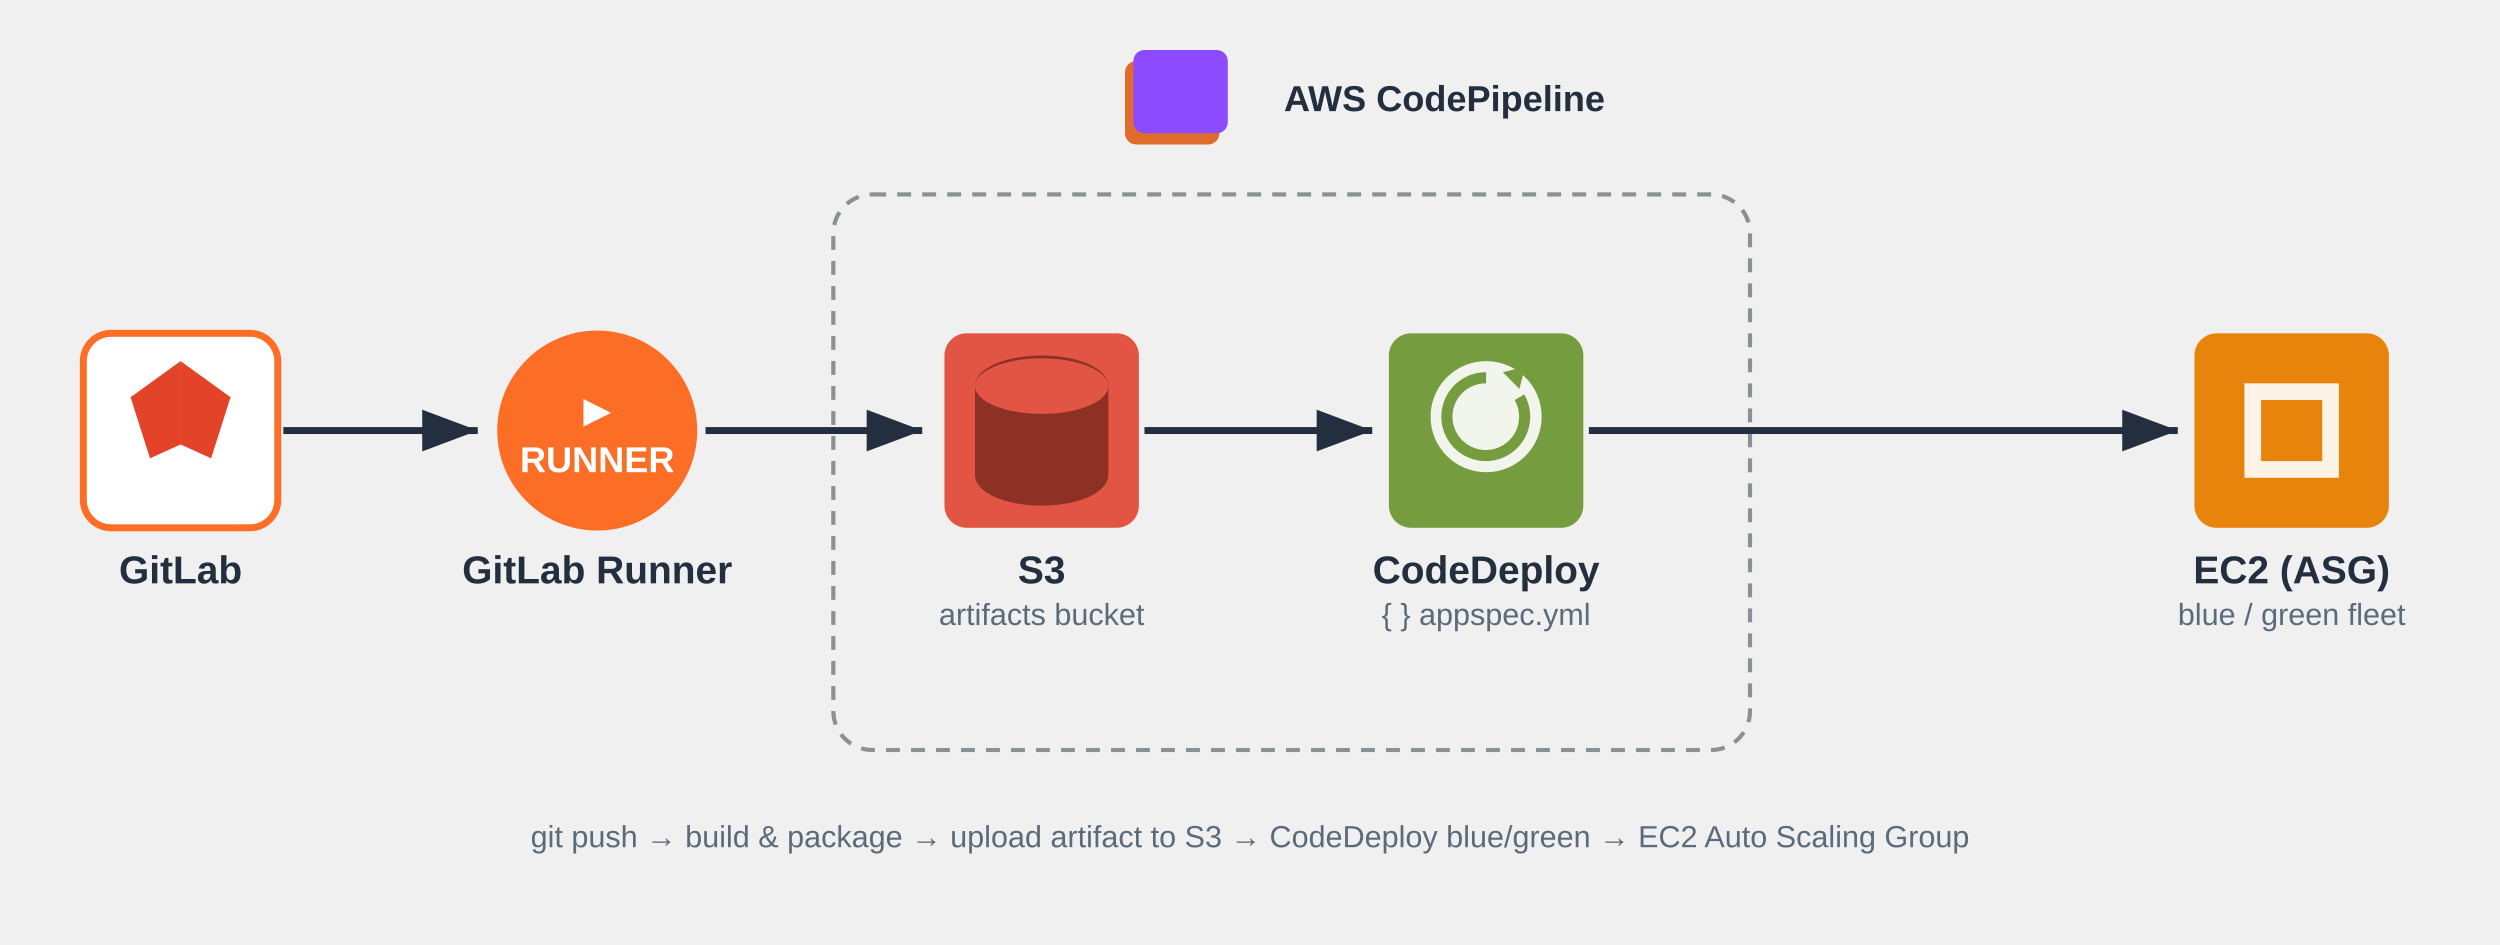
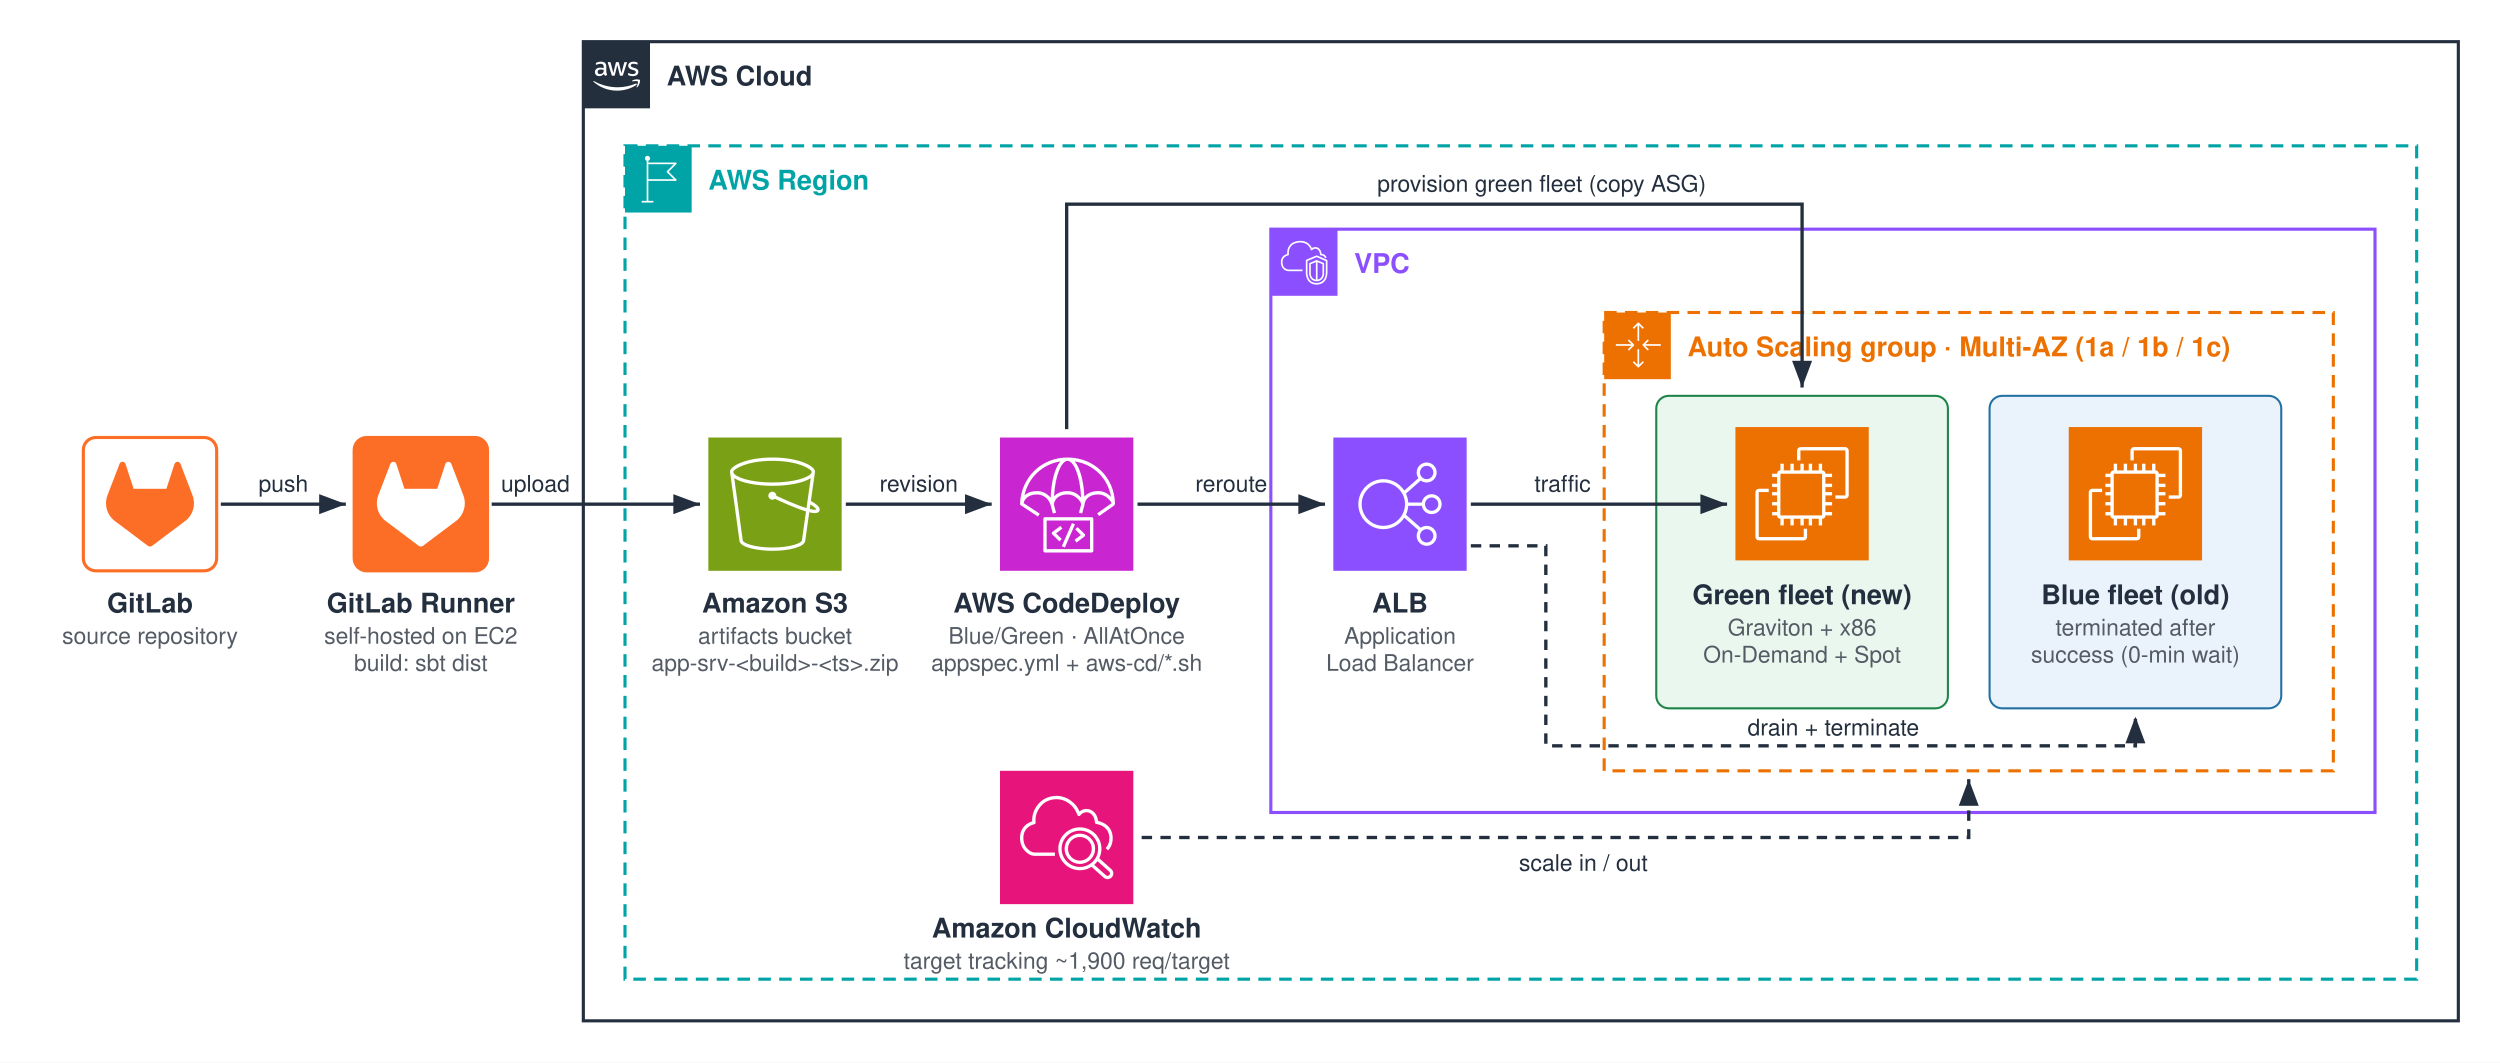
- <svg xmlns="http://www.w3.org/2000/svg" viewBox="0 0 900 340" font-family="Arial, Helvetica, sans-serif" role="img" aria-label="AWS Blue/Green CI/CD architecture: GitLab to GitLab Runner to S3 to CodeDeploy to EC2 Auto Scaling Group">
+ <svg xmlns="http://www.w3.org/2000/svg" viewBox="0 0 1200 510" width="1200" height="510" font-family="Amazon Ember, Helvetica, Arial, sans-serif" role="img" aria-label="AWS Blue/Green CI/CD architecture: GitLab and GitLab Runner upload an artifact to Amazon S3, AWS CodeDeploy runs a blue/green deployment to an EC2 Auto Scaling group behind an Application Load Balancer, scaled by CloudWatch target tracking">
  <defs>
-     <marker id="arrow" markerWidth="10" markerHeight="10" refX="8" refY="3" orient="auto" markerUnits="strokeWidth">
-       <path d="M0,0 L8,3 L0,6 Z" fill="#232f3e" />
+     <marker id="ah" markerWidth="10" markerHeight="10" refX="8" refY="3" orient="auto" markerUnits="strokeWidth">
+       <path d="M0,0 L8,3 L0,6 Z" fill="#232F3E" />
    </marker>
    <style>
-       .lbl   { fill:#232f3e; font-size:14px; font-weight:bold; text-anchor:middle; }
-       .sub   { fill:#5a6b7b; font-size:11px; text-anchor:middle; }
-       .ico   { fill:#fff; font-size:13px; font-weight:bold; text-anchor:middle; }
-       .flow  { stroke:#232f3e; stroke-width:2.5; fill:none; }
-       .pipe  { fill:none; stroke:#879196; stroke-width:1.5; stroke-dasharray:5 4; }
-       .ptxt  { fill:#232f3e; font-size:13px; font-weight:bold; text-anchor:middle; }
-     </style>
+ .t{fill:#232F3E;font-size:13px;font-weight:bold;text-anchor:middle}
+ .s{fill:#545B64;font-size:11px;text-anchor:middle}
+ .g{font-size:13px;font-weight:bold}
+ .a{fill:none;stroke:#232F3E;stroke-width:1.6}
+ .al{fill:#232F3E;font-size:11px;text-anchor:middle}
+ </style>
  </defs>
-   <rect x="300" y="70" width="330" height="200" rx="14" class="pipe" />
-   <rect x="405" y="22" width="34" height="30" rx="4" fill="#e06c2b" />
-   <rect x="408" y="18" width="34" height="30" rx="4" fill="#8c4bff" />
-   <text x="520" y="40" class="ptxt">AWS CodePipeline</text>
-   <g>
-     <rect x="30" y="120" width="70" height="70" rx="10" fill="#fff" stroke="#fc6d26" stroke-width="2.5" />
-     <path d="M65 130 l10 30 h-20 z" fill="#fc6d26" />
-     <path d="M65 130 l-18 13 7 22 11 -5 z" fill="#e24329" />
-     <path d="M65 130 l18 13 -7 22 -11 -5 z" fill="#e24329" />
-     <text x="65" y="210" class="lbl">GitLab</text>
-   </g>
-   <g>
-     <circle cx="215" cy="155" r="36" fill="#fc6d26" />
-     <text x="215" y="152" class="ico">▶</text>
-     <text x="215" y="170" class="ico" font-size="9">RUNNER</text>
-     <text x="215" y="210" class="lbl">GitLab Runner</text>
-   </g>
-   <g>
-     <rect x="340" y="120" width="70" height="70" rx="8" fill="#e25444" />
-     <path d="M375 128 c-14 0 -24 5 -24 11 v32 c0 6 10 11 24 11 s24-5 24-11 v-32 c0-6-10-11-24-11 z" fill="#8c3123" />
-     <ellipse cx="375" cy="139" rx="24" ry="10" fill="#e25444" />
-     <text x="375" y="210" class="lbl">S3</text>
-     <text x="375" y="225" class="sub">artifacts bucket</text>
-   </g>
-   <g>
-     <rect x="500" y="120" width="70" height="70" rx="8" fill="#759c3e" />
-     <circle cx="535" cy="150" r="20" fill="#fff" opacity="0.9" />
-     <path d="M535 136 a14 14 0 1 0 12 7" fill="none" stroke="#759c3e" stroke-width="4" />
-     <path d="M547 140 l2 -8 -8 2 z" fill="#759c3e" />
-     <text x="535" y="210" class="lbl">CodeDeploy</text>
-     <text x="535" y="225" class="sub">{ } appspec.yml</text>
-   </g>
-   <g>
-     <rect x="790" y="120" width="70" height="70" rx="8" fill="#e8830c" />
-     <rect x="808" y="138" width="34" height="34" fill="#fff" opacity="0.9" />
-     <rect x="814" y="144" width="22" height="22" fill="#e8830c" />
-     <text x="825" y="210" class="lbl">EC2 (ASG)</text>
-     <text x="825" y="225" class="sub">blue / green fleet</text>
-   </g>
-   <line x1="102" y1="155" x2="172" y2="155" class="flow" marker-end="url(#arrow)" />
-   <line x1="254" y1="155" x2="332" y2="155" class="flow" marker-end="url(#arrow)" />
-   <line x1="412" y1="155" x2="494" y2="155" class="flow" marker-end="url(#arrow)" />
-   <line x1="572" y1="155" x2="784" y2="155" class="flow" marker-end="url(#arrow)" />
-   <text x="450" y="305" class="sub" font-size="12">git push → build &amp; package → upload artifact to S3 → CodeDeploy blue/green → EC2 Auto Scaling Group</text>
+   <rect width="1200" height="510" fill="#FFFFFF" />
+   <rect x="280" y="20" width="900" height="470" fill="none" stroke="#232F3E" stroke-width="1.5" />
+   <svg x="280" y="20" width="32" height="32" viewBox="0 0 40 40">
+     <g stroke="none" stroke-width="1" fill="none" fill-rule="evenodd">
+       <rect fill="#242F3E" x="0" y="0" width="40" height="40" />
+       <path d="M32.698,23.901 C33.059,24.37 32.298,26.3 31.957,27.164 C31.853,27.426 32.075,27.529 32.307,27.332 C33.82,26.048 34.212,23.357 33.901,22.969 C33.594,22.583 30.95,22.252 29.338,23.401 C29.089,23.578 29.132,23.822 29.407,23.79 C30.315,23.678 32.338,23.433 32.698,23.901 L32.698,23.901 Z M31.856,25.91 C32.374,25.532 31.93,24.969 31.402,25.19 C27.889,26.654 24.075,27.363 20.602,27.363 C15.459,27.363 10.475,25.974 6.446,23.668 C6.094,23.466 5.833,23.823 6.127,24.082 C9.86,27.398 14.796,29.391 20.274,29.391 C24.184,29.391 28.725,28.183 31.856,25.91 L31.856,25.91 Z M29.712,20.695 C29.214,20.695 28.727,20.642 28.253,20.534 C27.777,20.425 27.413,20.302 27.16,20.161 C27.005,20.077 26.908,19.989 26.869,19.903 C26.831,19.815 26.811,19.729 26.811,19.643 L26.811,19.174 C26.811,18.98 26.884,18.881 27.027,18.881 C27.082,18.881 27.14,18.894 27.2,18.914 C27.261,18.937 27.341,18.969 27.441,19.012 C27.761,19.153 28.108,19.26 28.485,19.336 C28.861,19.411 29.236,19.449 29.611,19.449 C30.208,19.449 30.669,19.347 30.995,19.141 C31.322,18.937 31.484,18.646 31.484,18.268 C31.484,18.008 31.399,17.793 31.227,17.619 C31.056,17.445 30.738,17.286 30.275,17.134 L28.9,16.713 C28.203,16.497 27.698,16.184 27.383,15.775 C27.068,15.363 26.911,14.916 26.911,14.428 C26.911,14.041 26.996,13.699 27.169,13.401 C27.339,13.104 27.564,12.851 27.845,12.64 C28.13,12.43 28.459,12.272 28.834,12.162 C29.208,12.055 29.606,12 30.026,12 C30.236,12 30.449,12.014 30.666,12.041 C30.881,12.067 31.085,12.103 31.278,12.146 C31.471,12.191 31.651,12.239 31.816,12.292 C31.982,12.347 32.114,12.401 32.215,12.454 C32.346,12.529 32.439,12.605 32.496,12.681 C32.551,12.756 32.579,12.858 32.579,12.989 L32.579,13.425 C32.579,13.62 32.507,13.716 32.362,13.716 C32.285,13.716 32.165,13.68 31.998,13.604 C31.458,13.365 30.848,13.248 30.177,13.248 C29.635,13.248 29.214,13.334 28.916,13.506 C28.617,13.68 28.468,13.955 28.468,14.333 C28.468,14.591 28.562,14.81 28.751,14.988 C28.939,15.166 29.286,15.336 29.795,15.499 L31.137,15.921 C31.822,16.135 32.311,16.433 32.603,16.809 C32.897,17.188 33.044,17.619 33.044,18.104 C33.044,18.505 32.961,18.864 32.794,19.182 C32.628,19.501 32.399,19.772 32.105,19.999 C31.813,20.226 31.463,20.398 31.054,20.517 C30.644,20.637 30.197,20.695 29.712,20.695 L29.712,20.695 Z M17.547,20.451 C17.381,20.451 17.26,20.424 17.182,20.364 C17.104,20.303 17.038,20.183 16.983,19.999 L14.761,12.842 C14.708,12.658 14.679,12.535 14.679,12.471 C14.679,12.32 14.757,12.244 14.912,12.244 L15.839,12.244 C16.016,12.244 16.14,12.274 16.213,12.334 C16.284,12.392 16.347,12.512 16.402,12.698 L17.993,18.818 L19.47,12.698 C19.514,12.512 19.574,12.392 19.651,12.334 C19.728,12.274 19.855,12.244 20.031,12.244 L20.796,12.244 C20.971,12.244 21.098,12.274 21.176,12.334 C21.253,12.392 21.314,12.512 21.358,12.698 L22.851,18.899 L24.491,12.698 C24.546,12.512 24.609,12.392 24.681,12.334 C24.754,12.274 24.877,12.244 25.054,12.244 L25.932,12.244 C26.088,12.244 26.165,12.32 26.165,12.471 C26.165,12.512 26.158,12.562 26.149,12.615 C26.136,12.671 26.116,12.746 26.081,12.842 L23.795,19.999 C23.74,20.183 23.673,20.303 23.595,20.364 C23.518,20.424 23.396,20.451 23.231,20.451 L22.418,20.451 C22.242,20.451 22.115,20.421 22.038,20.357 C21.961,20.292 21.9,20.166 21.856,19.984 L20.38,14.024 L18.923,19.984 C18.879,20.166 18.817,20.292 18.74,20.357 C18.662,20.421 18.536,20.451 18.359,20.451 L17.547,20.451 Z M9.939,19.449 C10.25,19.449 10.575,19.392 10.918,19.279 C11.26,19.165 11.558,18.969 11.812,18.687 C11.968,18.515 12.074,18.318 12.136,18.096 C12.196,17.876 12.225,17.609 12.225,17.295 L12.225,16.907 C11.951,16.842 11.661,16.791 11.356,16.753 C11.052,16.716 10.757,16.696 10.469,16.696 C9.84,16.696 9.369,16.82 9.061,17.069 C8.752,17.317 8.596,17.672 8.596,18.139 C8.596,18.57 8.713,18.895 8.945,19.117 C9.177,19.339 9.509,19.449 9.939,19.449 L9.939,19.449 Z M13.785,18.041 C13.785,18.386 13.82,18.66 13.892,18.866 C13.965,19.072 14.067,19.294 14.199,19.53 C14.243,19.606 14.265,19.676 14.265,19.739 C14.265,19.838 14.204,19.93 14.083,20.015 L13.486,20.405 C13.398,20.458 13.315,20.486 13.238,20.486 C13.137,20.486 13.044,20.443 12.956,20.357 C12.822,20.226 12.71,20.084 12.617,19.927 C12.521,19.771 12.425,19.588 12.326,19.383 C11.585,20.236 10.658,20.663 9.542,20.663 C8.746,20.663 8.116,20.443 7.651,19.999 C7.188,19.557 6.956,18.963 6.956,18.219 C6.956,17.432 7.243,16.796 7.819,16.316 C8.392,15.836 9.167,15.595 10.138,15.595 C10.459,15.595 10.793,15.62 11.141,15.668 C11.488,15.716 11.851,15.785 12.225,15.871 L12.225,15.192 C12.225,14.49 12.078,13.996 11.779,13.709 C11.481,13.423 10.968,13.281 10.239,13.281 C9.906,13.281 9.566,13.32 9.218,13.401 C8.871,13.482 8.53,13.587 8.199,13.716 C8.044,13.781 7.933,13.822 7.868,13.838 C7.802,13.854 7.752,13.862 7.719,13.862 C7.587,13.862 7.519,13.766 7.519,13.57 L7.519,13.118 C7.519,12.966 7.543,12.858 7.587,12.795 C7.631,12.729 7.719,12.664 7.852,12.6 C8.183,12.437 8.581,12.297 9.044,12.179 C9.509,12.06 10,12 10.52,12 C11.646,12 12.472,12.253 12.997,12.753 C13.521,13.255 13.785,14.013 13.785,15.028 L13.785,18.041 Z" fill="#FFFFFF" />
+     </g>
+   </svg>
+   <text x="320" y="41" class="g" fill="#232F3E">AWS Cloud</text>
+   <rect x="300" y="70" width="860" height="400" fill="none" stroke="#00A4A6" stroke-width="1.5" stroke-dasharray="6 4" />
+   <svg x="300" y="70" width="32" height="32" viewBox="0 0 40 40">
+     <g stroke="none" stroke-width="1" fill="none" fill-rule="evenodd">
+       <rect fill="#00A4A6" x="0" y="0" width="40" height="40" />
+       <path d="M14,20.026 L14,11.026 L29.293,11.026 L25.146,15.172 C24.951,15.368 24.951,15.684 25.146,15.88 L29.293,20.026 L14,20.026 Z M26.207,15.526 L30.854,10.88 C30.996,10.736 31.039,10.522 30.962,10.335 C30.885,10.148 30.702,10.026 30.5,10.026 L14,10.026 L14,8.97 C14.596,8.76 15.026,8.198 15.026,7.531 C15.026,6.687 14.34,6 13.495,6 C12.65,6 11.963,6.687 11.963,7.531 C11.963,8.201 12.398,8.766 13,8.973 L13,33.026 L10,33.026 L10,34.026 L17,34.026 L17,33.026 L14,33.026 L14,21.026 L30.5,21.026 C30.702,21.026 30.885,20.904 30.962,20.717 C31.039,20.53 30.996,20.316 30.854,20.172 L26.207,15.526 Z" fill="#FFFFFF" />
+     </g>
+   </svg>
+   <text x="340" y="91" class="g" fill="#00A4A6">AWS Region</text>
+   <rect x="610" y="110" width="530" height="280" fill="none" stroke="#8C4FFF" stroke-width="1.5" />
+   <svg x="610" y="110" width="32" height="32" viewBox="0 0 40 40">
+     <g stroke="none" stroke-width="1" fill="none" fill-rule="evenodd">
+       <rect fill="#8C4FFF" x="0" y="0" width="40" height="40" />
+       <path d="M30.971,21.029 L28.027,19.766 L28.027,30.255 C30.572,29.903 30.959,27.287 30.975,27.168 L30.971,21.029 Z M27.027,30.269 L27.027,19.759 L23.992,21.032 L23.992,27.233 C24.005,27.287 24.437,30 27.027,30.269 L27.027,30.269 Z M27.333,18.547 C27.457,18.494 27.599,18.495 27.724,18.548 L31.668,20.24 C31.852,20.319 31.971,20.499 31.971,20.699 L31.971,27.233 C31.788,28.68 30.614,31.296 27.444,31.296 C24.369,31.296 23.19,28.684 22.996,27.302 L22.992,20.699 C22.992,20.498 23.113,20.316 23.298,20.238 L27.333,18.547 Z M32.983,19.184 L27.522,16.778 L21.992,19.105 L21.992,26.233 C21.991,26.275 21.938,29.101 23.649,30.856 C24.566,31.797 25.843,32.275 27.444,32.275 C29.046,32.275 30.331,31.796 31.263,30.853 C32.998,29.095 32.983,26.268 32.983,26.24 L32.983,19.184 Z M31.98,31.55 C30.853,32.694 29.326,33.275 27.444,33.275 C25.56,33.275 24.04,32.694 22.927,31.548 C20.922,29.485 20.988,26.351 20.992,26.219 L20.992,18.773 C20.992,18.572 21.112,18.39 21.297,18.312 L27.332,15.772 C27.459,15.72 27.603,15.719 27.728,15.776 L33.684,18.401 C33.866,18.481 33.983,18.66 33.983,18.858 L33.983,26.233 C33.985,26.358 34.01,29.488 31.98,31.55 L31.98,31.55 Z M10.992,24.236 L18.992,24.236 L18.992,25.236 L10.992,25.236 C8.181,25.236 6.181,23.22 6.013,20.22 C6.001,20.109 6,19.975 6,19.841 C6,17.332 7.318,15.618 9.817,14.862 C9.798,14.635 9.785,14.396 9.785,14.215 C9.785,11.299 11.362,8.77 13.802,7.77 C17.1,6.422 20.844,6.876 22.908,8.874 C23.653,9.598 24.232,10.416 24.668,11.359 C25.277,10.909 26.068,10.698 27.017,10.745 C28.797,10.835 30.166,12.458 30.45,14.752 C31.948,14.876 32.935,15.635 33.46,17.06 L32.523,17.406 C32.095,16.249 31.315,15.733 29.992,15.733 C29.727,15.733 29.508,15.527 29.492,15.263 C29.354,12.925 28.086,11.8 26.966,11.744 C26.021,11.691 25.321,11.963 24.887,12.535 C24.776,12.68 24.602,12.752 24.414,12.728 C24.234,12.7 24.082,12.577 24.019,12.405 C23.615,11.302 23.024,10.382 22.212,9.591 C20.424,7.861 17.122,7.492 14.181,8.696 C12.118,9.541 10.785,11.707 10.785,14.215 C10.785,14.488 10.82,14.911 10.851,15.174 C10.881,15.425 10.72,15.658 10.475,15.718 C8.169,16.29 7,17.677 7,19.841 C7,19.942 6.999,20.042 7.009,20.143 C7.15,22.638 8.712,24.236 10.992,24.236 L10.992,24.236 Z" fill="#FFFFFF" />
+     </g>
+   </svg>
+   <text x="650" y="131" class="g" fill="#8C4FFF">VPC</text>
+   <rect x="770" y="150" width="350" height="220" fill="none" stroke="#ED7100" stroke-width="1.5" stroke-dasharray="6 4" />
+   <svg x="770" y="150" width="32" height="32" viewBox="0 0 40 40">
+     <g stroke="none" stroke-width="1" fill="none" fill-rule="evenodd">
+       <rect fill="#ED7100" x="0" y="0" width="40" height="40" />
+       <path d="M18.021,19.495 C18.021,19.34 17.95,19.198 17.833,19.104 L14.879,16.151 L14.172,16.858 L16.31,18.995 L7,18.995 L7,19.995 L16.314,19.995 L14.172,22.137 L14.879,22.844 L17.848,19.875 C17.956,19.781 18.021,19.643 18.021,19.495 L18.021,19.495 Z M33.986,18.995 L24.675,18.995 L26.813,16.858 L26.106,16.151 L23.137,19.12 C23.03,19.213 22.964,19.351 22.964,19.499 C22.964,19.654 23.036,19.797 23.153,19.89 L26.106,22.844 L26.813,22.137 L24.671,19.995 L33.986,19.995 L33.986,18.995 Z M20.996,31.324 L20.996,22.01 L19.996,22.01 L19.996,31.32 L17.858,29.183 L17.151,29.89 L20.12,32.857 C20.213,32.966 20.352,33.032 20.5,33.032 C20.656,33.032 20.8,32.959 20.893,32.841 L23.844,29.89 L23.137,29.183 L20.996,31.324 Z M17.858,9.837 L17.151,9.13 L20.103,6.179 C20.285,5.947 20.683,5.939 20.877,6.162 L23.844,9.13 L23.137,9.837 L20.996,7.696 L20.996,17.01 L19.996,17.01 L19.996,7.7 L17.858,9.837 Z" fill="#FFFFFF" />
+     </g>
+   </svg>
+   <text x="810" y="171" class="g" fill="#ED7100">Auto Scaling group · Multi-AZ (1a / 1b / 1c)</text>
+   <rect x="40" y="210" width="64" height="64" rx="6" fill="#FFFFFF" stroke="#FC6D26" stroke-width="1.5" />
+   <svg x="50.88" y="220.88" width="42.24" height="42.24" viewBox="0 0 24 24">
+     <path fill="#FC6D26" d="m23.6 9.593-.034-.086L20.3.981a.851.851 0 0 0-.336-.405.875.875 0 0 0-1.0.054.875.875 0 0 0-.29.44l-2.205 6.748H7.537l-2.206-6.748a.857.857 0 0 0-.29-.441.875.875 0 0 0-1-.054.859.859 0 0 0-.336.405L.433 9.502l-.033.086a6.066 6.066 0 0 0 2.012 7.011l.011.009.03.021 4.976 3.726 2.462 1.863 1.5 1.132a1.008 1.008 0 0 0 1.22 0l1.5-1.132 2.462-1.863 5.006-3.749.013-.01a6.068 6.068 0 0 0 2.009-7.003z" />
+   </svg>
+   <text x="72" y="294" class="t">GitLab</text>
+   <text x="72" y="309" class="s">source repository</text>
+   <rect x="170" y="210" width="64" height="64" rx="6" fill="#FC6D26" stroke="#FC6D26" stroke-width="1.5" />
+   <svg x="180.88" y="220.88" width="42.24" height="42.24" viewBox="0 0 24 24">
+     <path fill="#FFFFFF" d="m23.6 9.593-.034-.086L20.3.981a.851.851 0 0 0-.336-.405.875.875 0 0 0-1.0.054.875.875 0 0 0-.29.44l-2.205 6.748H7.537l-2.206-6.748a.857.857 0 0 0-.29-.441.875.875 0 0 0-1-.054.859.859 0 0 0-.336.405L.433 9.502l-.033.086a6.066 6.066 0 0 0 2.012 7.011l.011.009.03.021 4.976 3.726 2.462 1.863 1.5 1.132a1.008 1.008 0 0 0 1.22 0l1.5-1.132 2.462-1.863 5.006-3.749.013-.01a6.068 6.068 0 0 0 2.009-7.003z" />
+   </svg>
+   <text x="202" y="294" class="t">GitLab Runner</text>
+   <text x="202" y="309" class="s">self-hosted on EC2</text>
+   <text x="202" y="322" class="s">build: sbt dist</text>
+   <svg x="340" y="210" width="64" height="64" viewBox="0 0 80 80">
+     <g stroke="none" stroke-width="1" fill="none" fill-rule="evenodd">
+       <g fill="#7AA116">
+         <rect x="0" y="0" width="80" height="80" />
+       </g>
+       <g transform="translate(12.9999, 11.9996)" fill="#FFFFFF">
+         <path d="M47.836,30.893 L48.22,28.189 C51.761,30.31 51.807,31.186 51.806,31.21 C51.8,31.215 51.196,31.719 47.836,30.893 L47.836,30.893 Z M45.893,30.353 C39.773,28.501 31.25,24.591 27.801,22.961 C27.801,22.947 27.805,22.934 27.805,22.92 C27.805,21.595 26.727,20.517 25.401,20.517 C24.077,20.517 22.999,21.595 22.999,22.92 C22.999,24.245 24.077,25.323 25.401,25.323 C25.983,25.323 26.511,25.106 26.928,24.761 C30.986,26.682 39.443,30.535 45.608,32.355 L43.17,49.561 C43.163,49.608 43.16,49.655 43.16,49.702 C43.16,51.217 36.453,54 25.494,54 C14.419,54 7.641,51.217 7.641,49.702 C7.641,49.656 7.638,49.611 7.632,49.566 L2.538,12.359 C6.947,15.394 16.43,17 25.5,17 C34.556,17 44.023,15.4 48.441,12.374 L45.893,30.353 Z M2,8.478 C2.072,7.162 9.634,2 25.5,2 C41.364,2 48.927,7.161 49,8.478 L49,8.927 C48.13,11.878 38.33,15 25.5,15 C12.648,15 2.843,11.868 2,8.913 L2,8.478 Z M51,8.5 C51,5.035 41.066,0 25.5,0 C9.934,0 0,5.035 0,8.5 L0.094,9.254 L5.642,49.778 C5.775,54.31 17.861,56 25.494,56 C34.966,56 45.029,53.822 45.159,49.781 L47.555,32.884 C48.888,33.203 49.985,33.366 50.866,33.366 C52.049,33.366 52.849,33.077 53.334,32.499 C53.732,32.025 53.884,31.451 53.77,30.84 C53.511,29.456 51.868,27.964 48.522,26.055 L50.898,9.293 L51,8.5 Z" />
+       </g>
+     </g>
+   </svg>
+   <text x="372" y="294" class="t">Amazon S3</text>
+   <text x="372" y="309" class="s">artifacts bucket</text>
+   <text x="372" y="322" class="s">app-srv-&lt;build&gt;-&lt;ts&gt;.zip</text>
+   <svg x="480" y="210" width="64" height="64" viewBox="0 0 80 80">
+     <g stroke="none" stroke-width="1" fill="none" fill-rule="evenodd">
+       <g fill="#C925D1">
+         <rect x="0" y="0" width="80" height="80" />
+       </g>
+       <path d="M28,66.982 L54.001,66.982 L54.001,49.832 L28,49.832 L28,66.982 Z M55.001,47.814 L27,47.814 C26.447,47.814 26,48.266 26,48.823 L26,67.991 C26,68.548 26.447,69 27,69 L55.001,69 C55.554,69 56.001,68.548 56.001,67.991 L56.001,48.823 C56.001,48.266 55.554,47.814 55.001,47.814 L55.001,47.814 Z M37.096,65.199 L43.152,51.327 L44.982,52.141 L38.926,66.013 L37.096,65.199 Z M48.537,58.511 L45.131,55.167 L46.525,53.72 L50.771,57.889 C50.98,58.094 51.09,58.383 51.071,58.677 C51.052,58.972 50.906,59.243 50.672,59.42 L45.925,63 L44.728,61.385 L48.537,58.511 Z M31.39,58.159 C31.18,57.953 31.07,57.666 31.089,57.371 C31.108,57.076 31.254,56.805 31.488,56.628 L36.236,53.048 L37.434,54.663 L33.624,57.536 L37.031,60.882 L35.637,62.328 L31.39,58.159 Z M66.044,35.05 C64.125,33.178 61.572,32.147 58.855,32.147 C55.312,32.147 52.419,33.408 50.626,35.507 C50.186,25.839 47.976,18.061 44.816,14.357 C56.126,16.066 64.711,24.422 66.61,35.608 C66.423,35.42 66.233,35.235 66.044,35.05 L66.044,35.05 Z M48.066,35.397 L47.708,35.05 C45.789,33.178 43.231,32.147 40.507,32.147 C37.042,32.147 34.222,33.313 32.427,35.299 C33.088,22.589 36.983,14.025 40.516,14.018 C40.522,14.018 40.526,14.019 40.533,14.019 C44.124,14.04 48.087,22.902 48.642,35.967 C48.454,35.779 48.269,35.593 48.066,35.397 L48.066,35.397 Z M30.387,36.071 C30.12,35.793 29.839,35.516 29.542,35.226 L29.361,35.05 C27.442,33.178 24.885,32.147 22.16,32.147 C19.067,32.147 16.459,33.084 14.655,34.72 C17.032,24.004 25.434,16.045 36.219,14.362 C33.001,18.14 30.766,26.145 30.387,36.071 L30.387,36.071 Z M40.527,12 C24.856,12 12.602,23.942 12.001,39.781 C11.987,40.158 12.199,40.5 12.508,40.69 L22.75,47.424 L23.842,45.733 L14.154,39.372 C14.664,37.214 16.241,35.588 18.507,34.765 C19.583,34.374 20.814,34.164 22.16,34.164 C24.363,34.164 26.427,34.994 27.971,36.501 L28.152,36.677 C29.531,38.021 30.348,40.476 30.348,40.485 C30.355,40.546 31.717,45.64 31.717,45.64 L33.647,45.112 L32.348,40.276 L32.356,40.153 C32.841,35.737 36.884,34.164 40.507,34.164 C42.71,34.164 44.773,34.994 46.317,36.501 C46.317,36.501 48.497,38.176 48.657,40.148 L48.666,40.282 L47.355,45.109 L49.285,45.643 L50.649,40.613 C50.657,40.576 50.66,40.532 50.665,40.489 C50.936,36.635 54.147,34.164 58.855,34.164 C61.05,34.164 63.109,34.994 64.653,36.501 C65.853,37.671 66.699,38.557 66.934,39.428 L58.295,45.496 L59.438,47.152 L68.573,40.734 C68.822,40.537 69.001,39.829 69,39.791 C68.72,23.948 56.497,12.011 40.527,12 Z" fill="#FFFFFF" />
+     </g>
+   </svg>
+   <text x="512" y="294" class="t">AWS CodeDeploy</text>
+   <text x="512" y="309" class="s">Blue/Green · AllAtOnce</text>
+   <text x="512" y="322" class="s">appspec.yml + aws-cd/*.sh</text>
+   <svg x="480" y="370" width="64" height="64" viewBox="0 0 80 80">
+     <g stroke="none" stroke-width="1" fill="none" fill-rule="evenodd">
+       <g fill="#E7157B">
+         <rect x="0" y="0" width="80" height="80" />
+       </g>
+       <path d="M55.059,46.777 C55.059,42.868 51.858,39.688 47.922,39.688 C43.987,39.688 40.786,42.868 40.786,46.777 C40.786,50.687 43.987,53.867 47.922,53.867 C51.858,53.867 55.059,50.687 55.059,46.777 M57.07,46.777 C57.07,51.788 52.966,55.864 47.922,55.864 C42.879,55.864 38.775,51.788 38.775,46.777 C38.775,41.767 42.879,37.691 47.922,37.691 C52.966,37.691 57.07,41.767 57.07,46.777 M65.51,60.474 L58.501,54.203 C57.935,54.994 57.281,55.717 56.554,56.363 L63.552,62.633 C64.15,63.169 65.078,63.119 65.618,62.526 C66.155,61.932 66.107,61.011 65.51,60.474 M47.922,57.662 C53.965,57.662 58.88,52.779 58.88,46.777 C58.88,40.775 53.965,35.893 47.922,35.893 C41.881,35.893 36.965,40.775 36.965,46.777 C36.965,52.779 41.881,57.662 47.922,57.662 M67.112,63.863 C66.426,64.617 65.478,65 64.529,65 C63.7,65 62.87,64.708 62.207,64.117 L54.931,57.599 C52.907,58.897 50.506,59.659 47.922,59.659 C40.772,59.659 34.955,53.88 34.955,46.777 C34.955,39.675 40.772,33.896 47.922,33.896 C55.073,33.896 60.891,39.675 60.891,46.777 C60.891,48.815 60.399,50.737 59.547,52.451 L66.856,58.991 C68.275,60.266 68.39,62.45 67.112,63.863 M21.28,29.393 C21.28,29.912 21.312,30.429 21.374,30.929 C21.409,31.214 21.321,31.498 21.13,31.713 C20.978,31.884 20.774,31.997 20.551,32.035 C18.079,32.669 14.01,34.588 14.01,40.346 C14.01,44.693 16.424,47.093 18.45,48.341 C19.141,48.774 19.959,49.005 20.823,49.014 L32.945,49.025 L32.943,51.022 L20.812,51.011 C19.566,50.998 18.384,50.661 17.384,50.035 C15.377,48.797 12,45.89 12,40.346 C12,33.662 16.6,31.192 19.3,30.319 C19.28,30.012 19.27,29.702 19.27,29.393 C19.27,23.932 22.998,18.27 27.942,16.222 C33.724,13.815 39.85,15.008 44.326,19.411 C45.714,20.775 46.855,22.432 47.73,24.348 C48.906,23.38 50.356,22.846 51.884,22.846 C54.886,22.846 58.266,25.11 58.868,30.061 C61.68,30.705 67.621,32.955 67.621,40.423 C67.621,43.404 66.68,45.867 64.823,47.742 L63.39,46.341 C64.863,44.853 65.61,42.862 65.61,40.423 C65.61,33.891 60.106,32.266 57.737,31.872 C57.468,31.827 57.23,31.675 57.076,31.452 C56.926,31.236 56.869,30.971 56.914,30.715 C56.585,26.66 54.161,24.843 51.884,24.843 C50.447,24.843 49.1,25.538 48.187,26.75 C47.965,27.044 47.604,27.194 47.234,27.14 C46.87,27.086 46.563,26.836 46.437,26.492 C45.614,24.226 44.428,22.321 42.912,20.831 C39.033,17.015 33.728,15.981 28.717,18.065 C24.546,19.792 21.28,24.767 21.28,29.393" fill="#FFFFFF" />
+     </g>
+   </svg>
+   <text x="512" y="450" class="t">Amazon CloudWatch</text>
+   <text x="512" y="465" class="s">target tracking ~1,900 req/target</text>
+   <svg x="640" y="210" width="64" height="64" viewBox="0 0 80 80">
+     <g stroke="none" stroke-width="1" fill="none" fill-rule="evenodd">
+       <g fill="#8C4FFF">
+         <rect x="0" y="0" width="80" height="80" />
+       </g>
+       <path d="M30,53 C22.832,53 17,47.168 17,40 C17,32.832 22.832,27 30,27 C37.168,27 43,32.832 43,40 C43,47.168 37.168,53 30,53 M60,59 C60,61.206 58.206,63 56,63 C53.794,63 52,61.206 52,59 C52,56.794 53.794,55 56,55 C58.206,55 60,56.794 60,59 M56,17 C58.206,17 60,18.794 60,21 C60,23.206 58.206,25 56,25 C53.794,25 52,23.206 52,21 C52,18.794 53.794,17 56,17 M59,36 C61.206,36 63,37.794 63,40 C63,42.206 61.206,44 59,44 C56.794,44 55,42.206 55,40 C55,37.794 56.794,36 59,36 M44.949,41 L53.09,41 C53.568,43.833 56.033,46 59,46 C62.309,46 65,43.309 65,40 C65,36.691 62.309,34 59,34 C56.033,34 53.568,36.167 53.09,39 L44.949,39 C44.823,37.099 44.344,35.297 43.572,33.654 L52.446,25.823 C53.442,26.559 54.669,27 56,27 C59.309,27 62,24.309 62,21 C62,17.691 59.309,15 56,15 C52.691,15 50,17.691 50,21 C50,22.256 50.389,23.421 51.051,24.386 L42.581,31.859 C39.904,27.738 35.271,25 30,25 C21.729,25 15,31.729 15,40 C15,48.271 21.729,55 30,55 C35.271,55 39.904,52.262 42.581,48.141 L51.051,55.614 C50.389,56.579 50,57.744 50,59 C50,62.309 52.691,65 56,65 C59.309,65 62,62.309 62,59 C62,55.691 59.309,53 56,53 C54.669,53 53.442,53.441 52.446,54.177 L43.572,46.346 C44.344,44.703 44.823,42.901 44.949,41" fill="#FFFFFF" />
+     </g>
+   </svg>
+   <text x="672" y="294" class="t">ALB</text>
+   <text x="672" y="309" class="s">Application</text>
+   <text x="672" y="322" class="s">Load Balancer</text>
+   <rect x="795" y="190" width="140" height="150" rx="6" fill="#E9F7EF" stroke="#1E8449" stroke-width="1" />
+   <svg x="833" y="205" width="64" height="64" viewBox="0 0 80 80">
+     <g stroke="none" stroke-width="1" fill="none" fill-rule="evenodd">
+       <g fill="#ED7100">
+         <rect x="0" y="0" width="80" height="80" />
+       </g>
+       <path d="M27,53 L52,53 L52,28 L27,28 L27,53 Z M54,28 L58,28 L58,30 L54,30 L54,34 L58,34 L58,36 L54,36 L54,39 L58,39 L58,41 L54,41 L54,45 L58,45 L58,47 L54,47 L54,51 L58,51 L58,53 L54,53 L54,53.136 C54,54.164 53.164,55 52.136,55 L52,55 L52,59 L50,59 L50,55 L46,55 L46,59 L44,59 L44,55 L41,55 L41,59 L39,59 L39,55 L35,55 L35,59 L33,59 L33,55 L29,55 L29,59 L27,59 L27,55 L26.864,55 C25.836,55 25,54.164 25,53.136 L25,53 L22,53 L22,51 L25,51 L25,47 L22,47 L22,45 L25,45 L25,41 L22,41 L22,39 L25,39 L25,36 L22,36 L22,34 L25,34 L25,30 L22,30 L22,28 L25,28 L25,27.864 C25,26.836 25.836,26 26.864,26 L27,26 L27,22 L29,22 L29,26 L33,26 L33,22 L35,22 L35,26 L39,26 L39,22 L41,22 L41,26 L44,26 L44,22 L46,22 L46,26 L50,26 L50,22 L52,22 L52,26 L52.136,26 C53.164,26 54,26.836 54,27.864 L54,28 Z M41,65.876 C41,65.944 40.944,66 40.876,66 L14.124,66 C14.056,66 14,65.944 14,65.876 L14,39.124 C14,39.056 14.056,39 14.124,39 L20,39 L20,37 L14.124,37 C12.953,37 12,37.953 12,39.124 L12,65.876 C12,67.047 12.953,68 14.124,68 L40.876,68 C42.047,68 43,67.047 43,65.876 L43,61 L41,61 L41,65.876 Z M68,14.124 L68,40.876 C68,42.047 67.047,43 65.876,43 L60,43 L60,41 L65.876,41 C65.944,41 66,40.944 66,40.876 L66,14.124 C66,14.056 65.944,14 65.876,14 L39.124,14 C39.056,14 39,14.056 39,14.124 L39,20 L37,20 L37,14.124 C37,12.953 37.953,12 39.124,12 L65.876,12 C67.047,12 68,12.953 68,14.124 L68,14.124 Z" fill="#FFFFFF" />
+     </g>
+   </svg>
+   <text x="865" y="290" class="t">Green fleet (new)</text>
+   <text x="865" y="305" class="s">Graviton + x86</text>
+   <text x="865" y="318" class="s">On-Demand + Spot</text>
+   <rect x="955" y="190" width="140" height="150" rx="6" fill="#EAF2FB" stroke="#2471A3" stroke-width="1" />
+   <svg x="993" y="205" width="64" height="64" viewBox="0 0 80 80">
+     <g stroke="none" stroke-width="1" fill="none" fill-rule="evenodd">
+       <g fill="#ED7100">
+         <rect x="0" y="0" width="80" height="80" />
+       </g>
+       <path d="M27,53 L52,53 L52,28 L27,28 L27,53 Z M54,28 L58,28 L58,30 L54,30 L54,34 L58,34 L58,36 L54,36 L54,39 L58,39 L58,41 L54,41 L54,45 L58,45 L58,47 L54,47 L54,51 L58,51 L58,53 L54,53 L54,53.136 C54,54.164 53.164,55 52.136,55 L52,55 L52,59 L50,59 L50,55 L46,55 L46,59 L44,59 L44,55 L41,55 L41,59 L39,59 L39,55 L35,55 L35,59 L33,59 L33,55 L29,55 L29,59 L27,59 L27,55 L26.864,55 C25.836,55 25,54.164 25,53.136 L25,53 L22,53 L22,51 L25,51 L25,47 L22,47 L22,45 L25,45 L25,41 L22,41 L22,39 L25,39 L25,36 L22,36 L22,34 L25,34 L25,30 L22,30 L22,28 L25,28 L25,27.864 C25,26.836 25.836,26 26.864,26 L27,26 L27,22 L29,22 L29,26 L33,26 L33,22 L35,22 L35,26 L39,26 L39,22 L41,22 L41,26 L44,26 L44,22 L46,22 L46,26 L50,26 L50,22 L52,22 L52,26 L52.136,26 C53.164,26 54,26.836 54,27.864 L54,28 Z M41,65.876 C41,65.944 40.944,66 40.876,66 L14.124,66 C14.056,66 14,65.944 14,65.876 L14,39.124 C14,39.056 14.056,39 14.124,39 L20,39 L20,37 L14.124,37 C12.953,37 12,37.953 12,39.124 L12,65.876 C12,67.047 12.953,68 14.124,68 L40.876,68 C42.047,68 43,67.047 43,65.876 L43,61 L41,61 L41,65.876 Z M68,14.124 L68,40.876 C68,42.047 67.047,43 65.876,43 L60,43 L60,41 L65.876,41 C65.944,41 66,40.944 66,40.876 L66,14.124 C66,14.056 65.944,14 65.876,14 L39.124,14 C39.056,14 39,14.056 39,14.124 L39,20 L37,20 L37,14.124 C37,12.953 37.953,12 39.124,12 L65.876,12 C67.047,12 68,12.953 68,14.124 L68,14.124 Z" fill="#FFFFFF" />
+     </g>
+   </svg>
+   <text x="1025" y="290" class="t">Blue fleet (old)</text>
+   <text x="1025" y="305" class="s">terminated after</text>
+   <text x="1025" y="318" class="s">success (0-min wait)</text>
+   <polyline points="106,242 166,242" class="a" marker-end="url(#ah)" />
+   <text x="136" y="236" class="al">push</text>
+   <polyline points="236,242 336,242" class="a" marker-end="url(#ah)" />
+   <text x="257" y="236" class="al">upload</text>
+   <polyline points="406,242 476,242" class="a" marker-end="url(#ah)" />
+   <text x="441" y="236" class="al">revision</text>
+   <polyline points="546,242 636,242" class="a" marker-end="url(#ah)" />
+   <text x="591" y="236" class="al">reroute</text>
+   <polyline points="706,242 829,242" class="a" marker-end="url(#ah)" />
+   <text x="750" y="236" class="al">traffic</text>
+   <polyline points="512,206 512,98 865,98 865,186" class="a" marker-end="url(#ah)" />
+   <text x="740" y="92" class="al">provision green fleet (copy ASG)</text>
+   <polyline points="706,262 742,262 742,358 1025,358 1025,344" class="a" stroke-dasharray="5 4" marker-end="url(#ah)" />
+   <text x="880" y="353" class="al">drain + terminate</text>
+   <polyline points="548,402 945,402 945,374" class="a" stroke-dasharray="5 4" marker-end="url(#ah)" />
+   <text x="760" y="418" class="al">scale in / out</text>
</svg>
